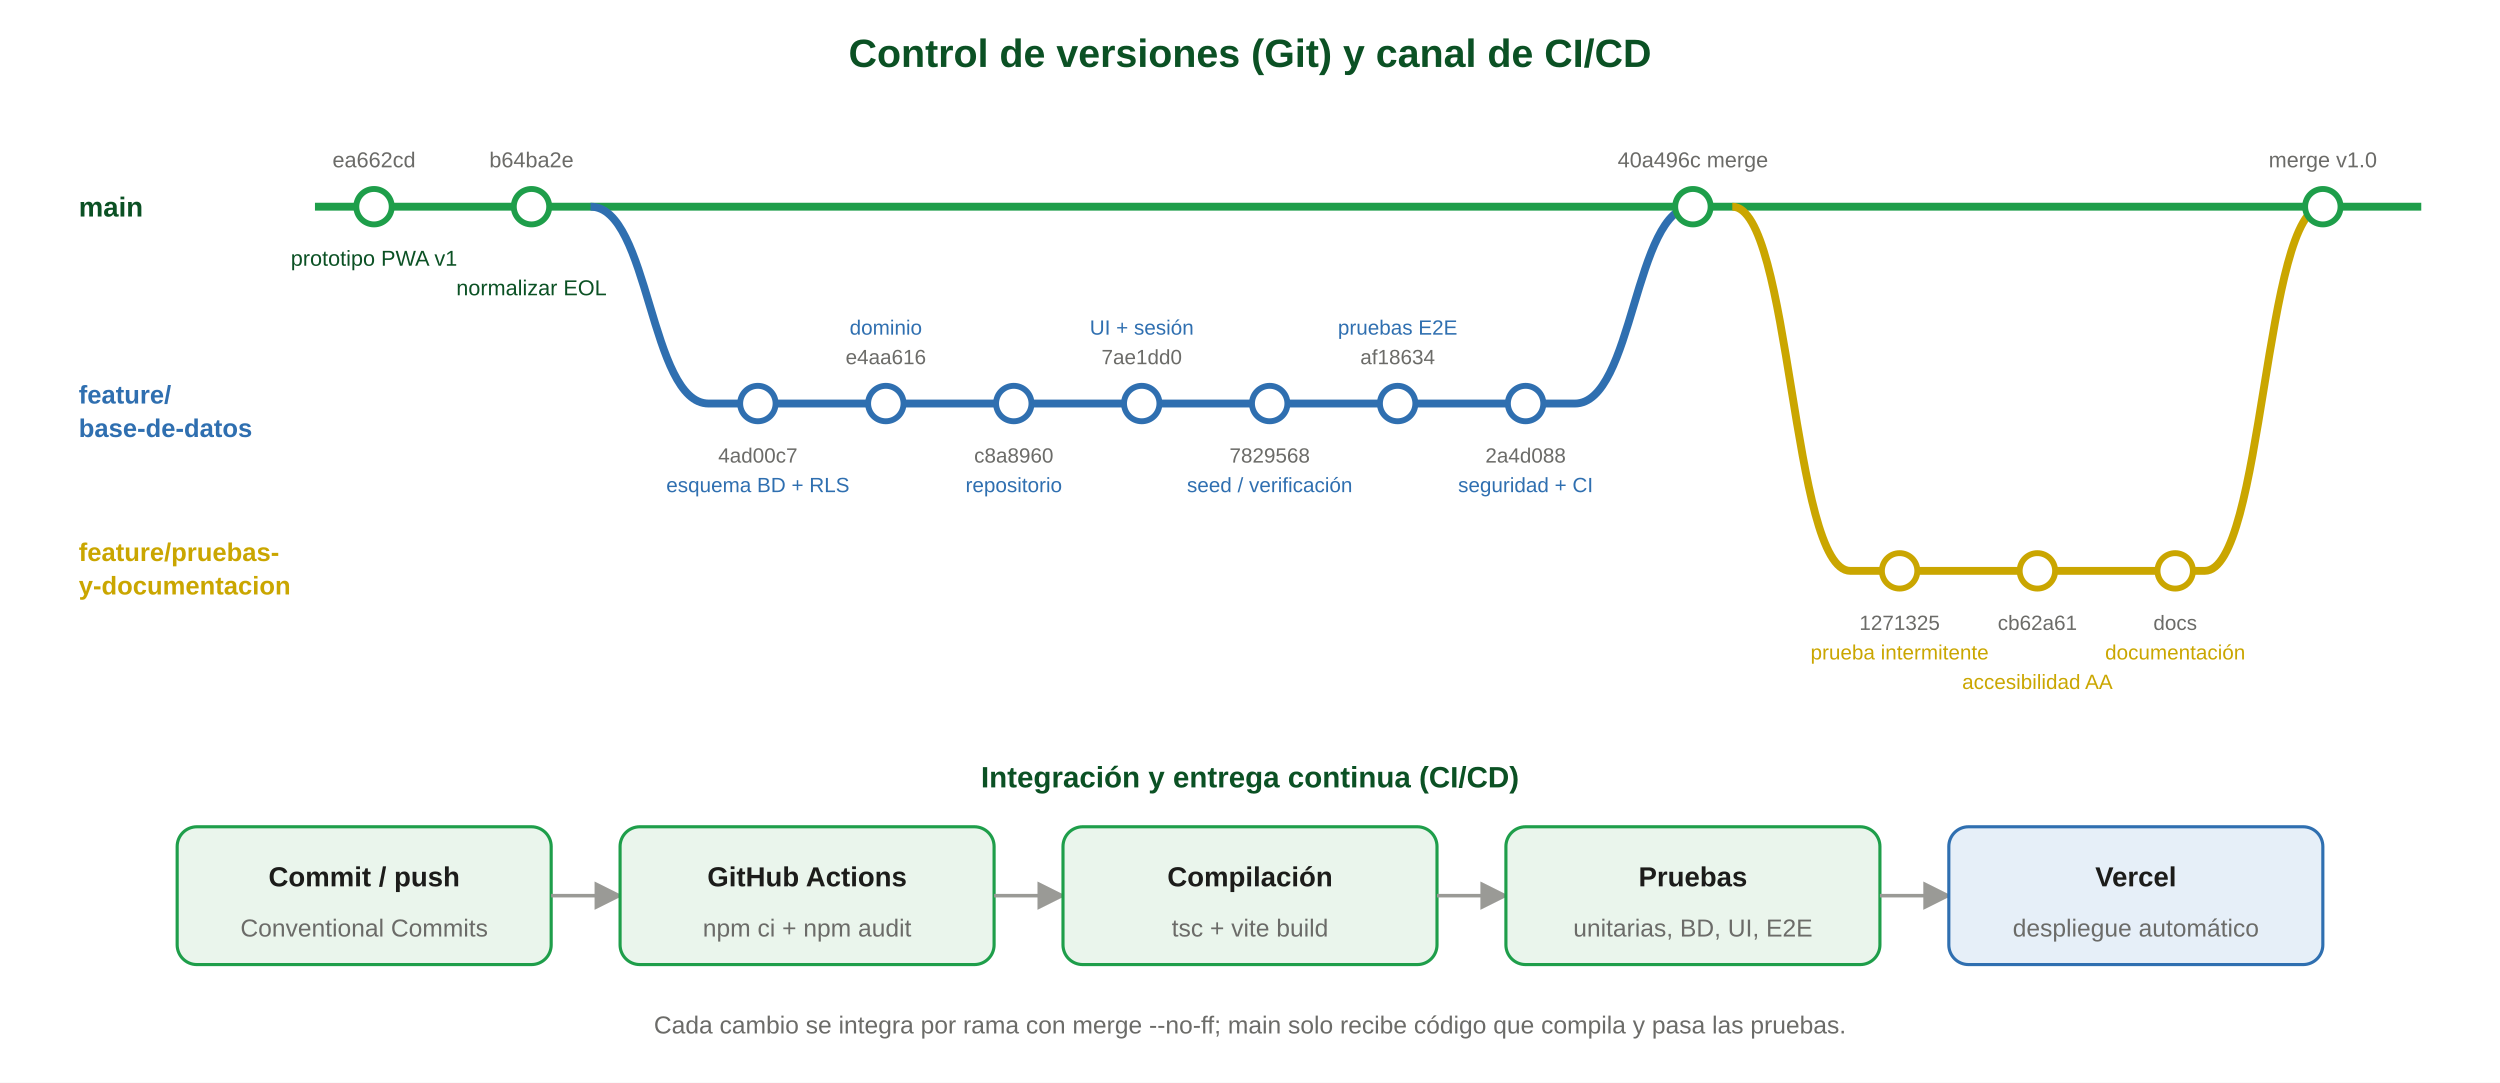
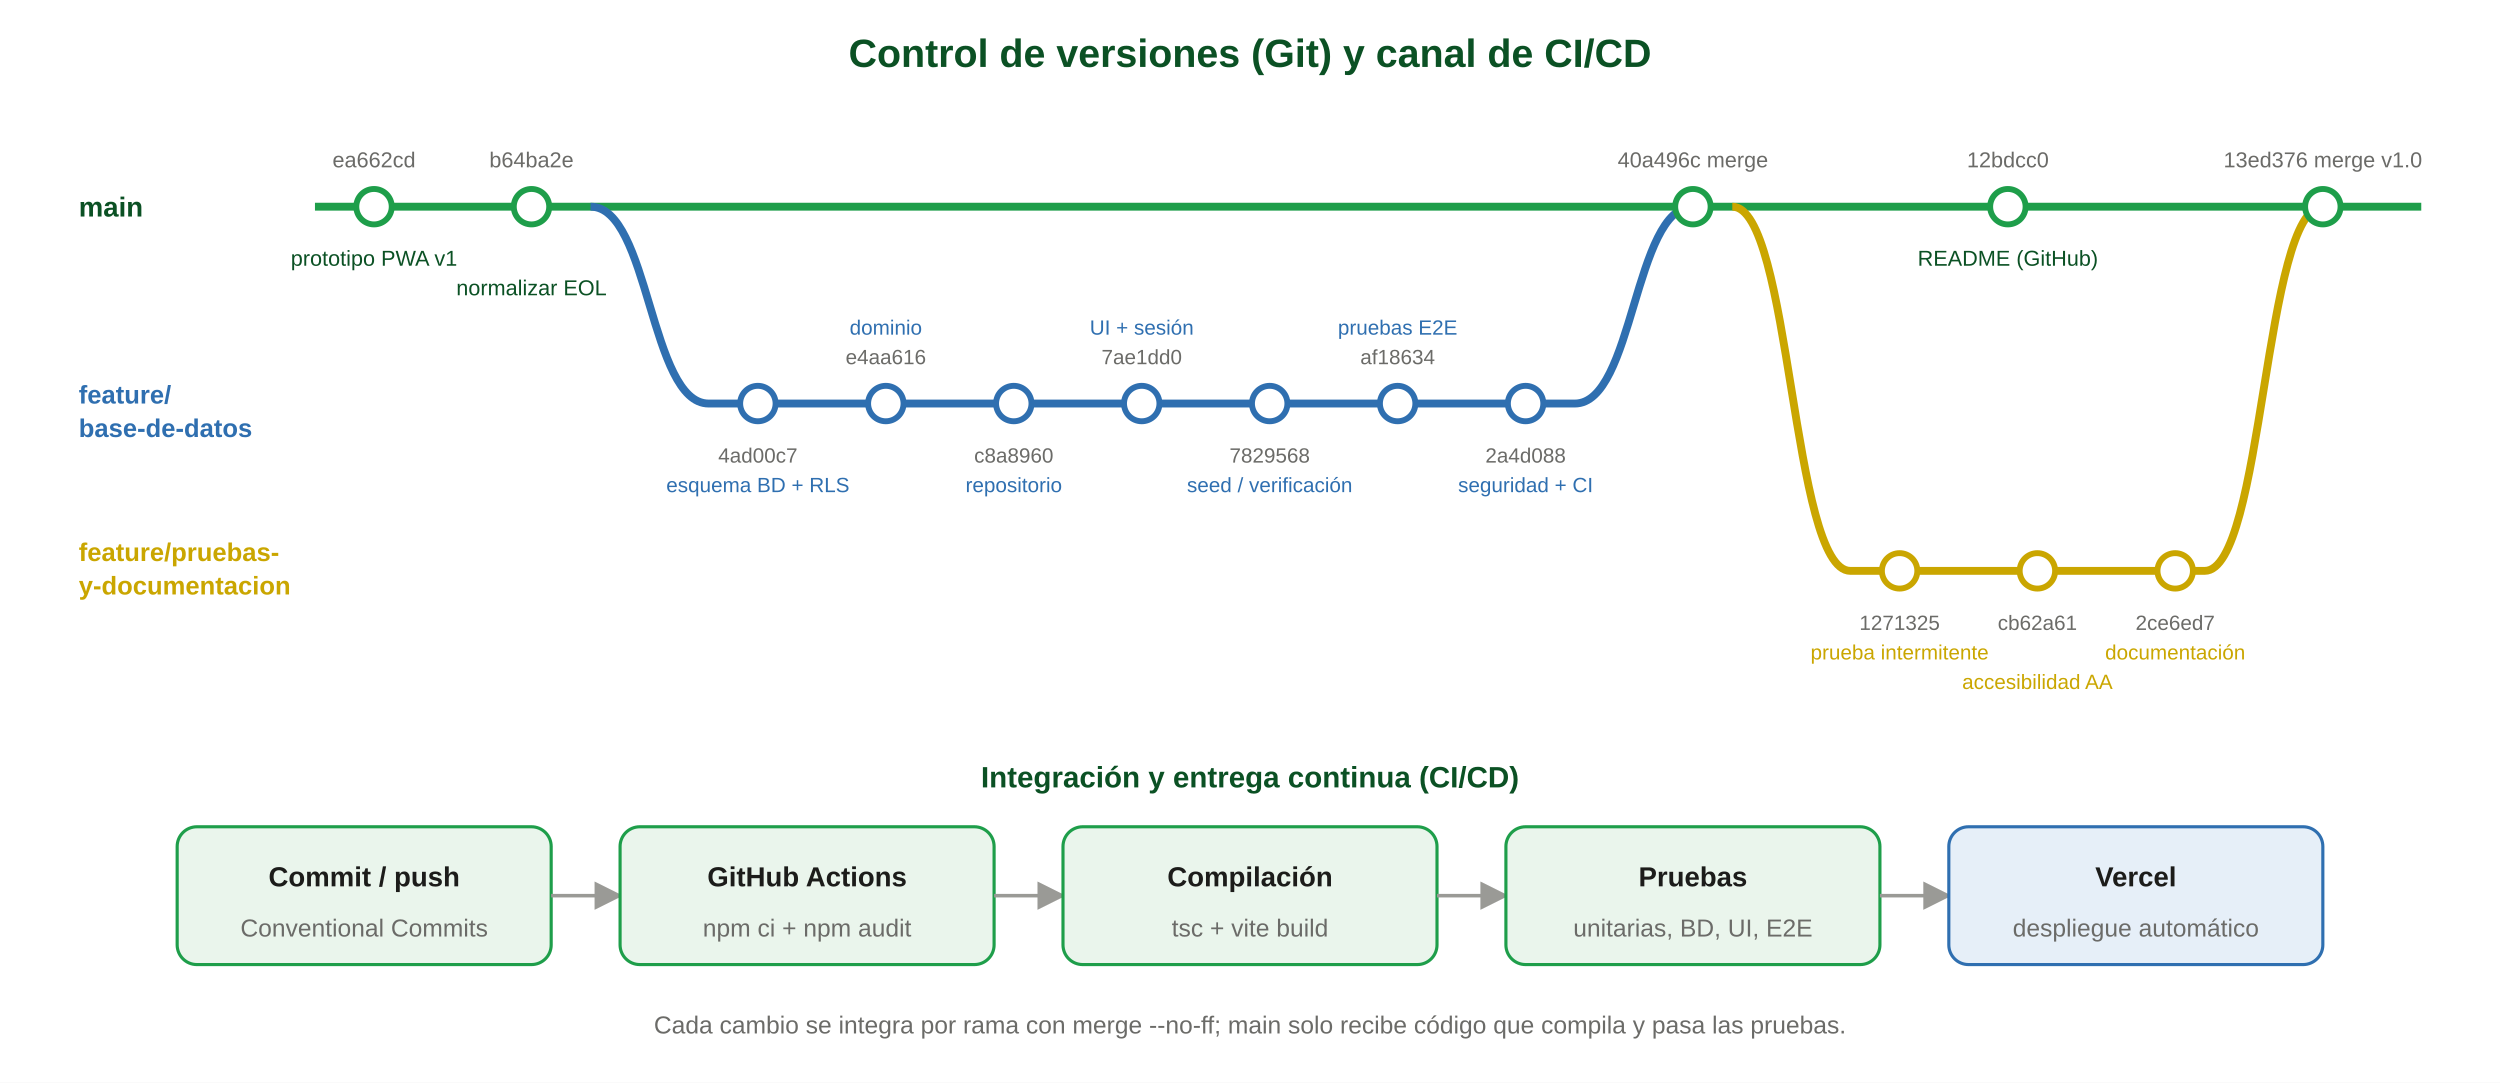
<svg xmlns="http://www.w3.org/2000/svg" width="1270" height="550" viewBox="0 0 1270 550">
  <defs>
    <marker id="fl" viewBox="0 0 10 10" refX="9" refY="5" markerWidth="8" markerHeight="8" orient="auto-start-reverse">
      <path d="M0,0 L10,5 L0,10 z" fill="#9A9A96" />
    </marker>
    <marker id="fli" viewBox="0 0 10 10" refX="9" refY="5" markerWidth="8" markerHeight="8" orient="auto-start-reverse">
      <path d="M0,0 L10,5 L0,10 z" fill="#9A9A96" />
    </marker>
  </defs>
  <rect width="100%" height="100%" fill="#FFFFFF" />
  <text x="635" y="34" font-family="Arial, Helvetica, sans-serif" font-size="20" font-weight="700" fill="#0B5124" text-anchor="middle">Control de versiones (Git) y canal de CI/CD</text>
  <text x="40" y="110" font-family="Arial, Helvetica, sans-serif" font-size="14" font-weight="700" fill="#0B5124" text-anchor="start">main</text>
  <text x="40" y="205" font-family="Arial, Helvetica, sans-serif" font-size="13" font-weight="700" fill="#2F6FB0" text-anchor="start">feature/</text>
  <text x="40" y="222" font-family="Arial, Helvetica, sans-serif" font-size="13" font-weight="700" fill="#2F6FB0" text-anchor="start">base-de-datos</text>
  <text x="40" y="285" font-family="Arial, Helvetica, sans-serif" font-size="13" font-weight="700" fill="#CAA600" text-anchor="start">feature/pruebas-</text>
  <text x="40" y="302" font-family="Arial, Helvetica, sans-serif" font-size="13" font-weight="700" fill="#CAA600" text-anchor="start">y-documentacion</text>
  <line x1="160" y1="105" x2="1230" y2="105" stroke="#1E9E4A" stroke-width="4" />
  <path d="M300 105 C 330 105, 330 205, 360 205 L 800 205 C 830 205, 830 105, 860 105" fill="none" stroke="#2F6FB0" stroke-width="4" />
  <path d="M880 105 C 910 105, 910 290, 940 290 L 1120 290 C 1150 290, 1150 105, 1180 105" fill="none" stroke="#CAA600" stroke-width="4" />
  <circle cx="190" cy="105" r="9" fill="#fff" stroke="#1E9E4A" stroke-width="3" />
  <text x="190" y="85" font-family="Arial, Helvetica, sans-serif" font-size="11" font-weight="400" fill="#6B6B68" text-anchor="middle">ea662cd</text>
  <text x="190" y="135" font-family="Arial, Helvetica, sans-serif" font-size="11" font-weight="400" fill="#0B5124" text-anchor="middle">prototipo PWA v1</text>
  <circle cx="270" cy="105" r="9" fill="#fff" stroke="#1E9E4A" stroke-width="3" />
  <text x="270" y="85" font-family="Arial, Helvetica, sans-serif" font-size="11" font-weight="400" fill="#6B6B68" text-anchor="middle">b64ba2e</text>
  <text x="270" y="150" font-family="Arial, Helvetica, sans-serif" font-size="11" font-weight="400" fill="#0B5124" text-anchor="middle">normalizar EOL</text>
  <circle cx="385" cy="205" r="9" fill="#fff" stroke="#2F6FB0" stroke-width="3" />
  <text x="385" y="235" font-family="Arial, Helvetica, sans-serif" font-size="10.5" font-weight="400" fill="#6B6B68" text-anchor="middle">4ad00c7</text>
  <text x="385" y="250" font-family="Arial, Helvetica, sans-serif" font-size="10.5" font-weight="400" fill="#2F6FB0" text-anchor="middle">esquema BD + RLS</text>
  <circle cx="450" cy="205" r="9" fill="#fff" stroke="#2F6FB0" stroke-width="3" />
  <text x="450" y="185" font-family="Arial, Helvetica, sans-serif" font-size="10.5" font-weight="400" fill="#6B6B68" text-anchor="middle">e4aa616</text>
  <text x="450" y="170" font-family="Arial, Helvetica, sans-serif" font-size="10.5" font-weight="400" fill="#2F6FB0" text-anchor="middle">dominio</text>
  <circle cx="515" cy="205" r="9" fill="#fff" stroke="#2F6FB0" stroke-width="3" />
  <text x="515" y="235" font-family="Arial, Helvetica, sans-serif" font-size="10.5" font-weight="400" fill="#6B6B68" text-anchor="middle">c8a8960</text>
  <text x="515" y="250" font-family="Arial, Helvetica, sans-serif" font-size="10.5" font-weight="400" fill="#2F6FB0" text-anchor="middle">repositorio</text>
  <circle cx="580" cy="205" r="9" fill="#fff" stroke="#2F6FB0" stroke-width="3" />
  <text x="580" y="185" font-family="Arial, Helvetica, sans-serif" font-size="10.5" font-weight="400" fill="#6B6B68" text-anchor="middle">7ae1dd0</text>
  <text x="580" y="170" font-family="Arial, Helvetica, sans-serif" font-size="10.5" font-weight="400" fill="#2F6FB0" text-anchor="middle">UI + sesión</text>
  <circle cx="645" cy="205" r="9" fill="#fff" stroke="#2F6FB0" stroke-width="3" />
  <text x="645" y="235" font-family="Arial, Helvetica, sans-serif" font-size="10.5" font-weight="400" fill="#6B6B68" text-anchor="middle">7829568</text>
  <text x="645" y="250" font-family="Arial, Helvetica, sans-serif" font-size="10.5" font-weight="400" fill="#2F6FB0" text-anchor="middle">seed / verificación</text>
  <circle cx="710" cy="205" r="9" fill="#fff" stroke="#2F6FB0" stroke-width="3" />
  <text x="710" y="185" font-family="Arial, Helvetica, sans-serif" font-size="10.5" font-weight="400" fill="#6B6B68" text-anchor="middle">af18634</text>
  <text x="710" y="170" font-family="Arial, Helvetica, sans-serif" font-size="10.5" font-weight="400" fill="#2F6FB0" text-anchor="middle">pruebas E2E</text>
  <circle cx="775" cy="205" r="9" fill="#fff" stroke="#2F6FB0" stroke-width="3" />
  <text x="775" y="235" font-family="Arial, Helvetica, sans-serif" font-size="10.5" font-weight="400" fill="#6B6B68" text-anchor="middle">2a4d088</text>
  <text x="775" y="250" font-family="Arial, Helvetica, sans-serif" font-size="10.5" font-weight="400" fill="#2F6FB0" text-anchor="middle">seguridad + CI</text>
  <circle cx="860" cy="105" r="9" fill="#fff" stroke="#1E9E4A" stroke-width="3" />
  <text x="860" y="85" font-family="Arial, Helvetica, sans-serif" font-size="11" font-weight="400" fill="#6B6B68" text-anchor="middle">40a496c merge</text>
  <circle cx="965" cy="290" r="9" fill="#fff" stroke="#CAA600" stroke-width="3" />
  <text x="965" y="320" font-family="Arial, Helvetica, sans-serif" font-size="10.5" font-weight="400" fill="#6B6B68" text-anchor="middle">1271325</text>
  <text x="965" y="335" font-family="Arial, Helvetica, sans-serif" font-size="10.5" font-weight="400" fill="#CAA600" text-anchor="middle">prueba intermitente</text>
  <circle cx="1035" cy="290" r="9" fill="#fff" stroke="#CAA600" stroke-width="3" />
  <text x="1035" y="320" font-family="Arial, Helvetica, sans-serif" font-size="10.5" font-weight="400" fill="#6B6B68" text-anchor="middle">cb62a61</text>
  <text x="1035" y="350" font-family="Arial, Helvetica, sans-serif" font-size="10.5" font-weight="400" fill="#CAA600" text-anchor="middle">accesibilidad AA</text>
  <circle cx="1105" cy="290" r="9" fill="#fff" stroke="#CAA600" stroke-width="3" />
-   <text x="1105" y="320" font-family="Arial, Helvetica, sans-serif" font-size="10.5" font-weight="400" fill="#6B6B68" text-anchor="middle">docs</text>
+   <text x="1105" y="320" font-family="Arial, Helvetica, sans-serif" font-size="10.5" font-weight="400" fill="#6B6B68" text-anchor="middle">2ce6ed7</text>
  <text x="1105" y="335" font-family="Arial, Helvetica, sans-serif" font-size="10.5" font-weight="400" fill="#CAA600" text-anchor="middle">documentación</text>
+   <circle cx="1020" cy="105" r="9" fill="#fff" stroke="#1E9E4A" stroke-width="3" />
+   <text x="1020" y="85" font-family="Arial, Helvetica, sans-serif" font-size="11" font-weight="400" fill="#6B6B68" text-anchor="middle">12bdcc0</text>
+   <text x="1020" y="135" font-family="Arial, Helvetica, sans-serif" font-size="11" font-weight="400" fill="#0B5124" text-anchor="middle">README (GitHub)</text>
  <circle cx="1180" cy="105" r="9" fill="#fff" stroke="#1E9E4A" stroke-width="3" />
-   <text x="1180" y="85" font-family="Arial, Helvetica, sans-serif" font-size="11" font-weight="400" fill="#6B6B68" text-anchor="middle">merge v1.0</text>
+   <text x="1180" y="85" font-family="Arial, Helvetica, sans-serif" font-size="11" font-weight="400" fill="#6B6B68" text-anchor="middle">13ed376 merge v1.0</text>
  <rect x="90" y="420" width="190" height="70" rx="10" fill="#EAF5EC" stroke="#1E9E4A" stroke-width="1.6" />
  <text x="185" y="450.25" font-family="Arial, Helvetica, sans-serif" font-size="14" font-weight="700" fill="#1C1C1A" text-anchor="middle">Commit / push</text>
  <text x="185" y="475.75" font-family="Arial, Helvetica, sans-serif" font-size="12.5" font-weight="400" fill="#6B6B68" text-anchor="middle">Conventional Commits</text>
  <line x1="280" y1="455" x2="315" y2="455" stroke="#9A9A96" stroke-width="1.8" marker-end="url(#fl)" />
  <rect x="315" y="420" width="190" height="70" rx="10" fill="#EAF5EC" stroke="#1E9E4A" stroke-width="1.6" />
  <text x="410" y="450.25" font-family="Arial, Helvetica, sans-serif" font-size="14" font-weight="700" fill="#1C1C1A" text-anchor="middle">GitHub Actions</text>
  <text x="410" y="475.75" font-family="Arial, Helvetica, sans-serif" font-size="12.5" font-weight="400" fill="#6B6B68" text-anchor="middle">npm ci + npm audit</text>
  <line x1="505" y1="455" x2="540" y2="455" stroke="#9A9A96" stroke-width="1.8" marker-end="url(#fl)" />
  <rect x="540" y="420" width="190" height="70" rx="10" fill="#EAF5EC" stroke="#1E9E4A" stroke-width="1.6" />
  <text x="635" y="450.25" font-family="Arial, Helvetica, sans-serif" font-size="14" font-weight="700" fill="#1C1C1A" text-anchor="middle">Compilación</text>
  <text x="635" y="475.75" font-family="Arial, Helvetica, sans-serif" font-size="12.5" font-weight="400" fill="#6B6B68" text-anchor="middle">tsc + vite build</text>
  <line x1="730" y1="455" x2="765" y2="455" stroke="#9A9A96" stroke-width="1.8" marker-end="url(#fl)" />
  <rect x="765" y="420" width="190" height="70" rx="10" fill="#EAF5EC" stroke="#1E9E4A" stroke-width="1.6" />
  <text x="860" y="450.25" font-family="Arial, Helvetica, sans-serif" font-size="14" font-weight="700" fill="#1C1C1A" text-anchor="middle">Pruebas</text>
  <text x="860" y="475.75" font-family="Arial, Helvetica, sans-serif" font-size="12.5" font-weight="400" fill="#6B6B68" text-anchor="middle">unitarias, BD, UI, E2E</text>
  <line x1="955" y1="455" x2="990" y2="455" stroke="#9A9A96" stroke-width="1.8" marker-end="url(#fl)" />
  <rect x="990" y="420" width="190" height="70" rx="10" fill="#E6EFF8" stroke="#2F6FB0" stroke-width="1.6" />
  <text x="1085" y="450.25" font-family="Arial, Helvetica, sans-serif" font-size="14" font-weight="700" fill="#1C1C1A" text-anchor="middle">Vercel</text>
  <text x="1085" y="475.75" font-family="Arial, Helvetica, sans-serif" font-size="12.5" font-weight="400" fill="#6B6B68" text-anchor="middle">despliegue automático</text>
  <text x="635" y="400" font-family="Arial, Helvetica, sans-serif" font-size="15" font-weight="700" fill="#0B5124" text-anchor="middle">Integración y entrega continua (CI/CD)</text>
  <text x="635" y="525" font-family="Arial, Helvetica, sans-serif" font-size="12.5" font-weight="400" fill="#6B6B68" text-anchor="middle">Cada cambio se integra por rama con merge --no-ff; main solo recibe código que compila y pasa las pruebas.</text>
</svg>
